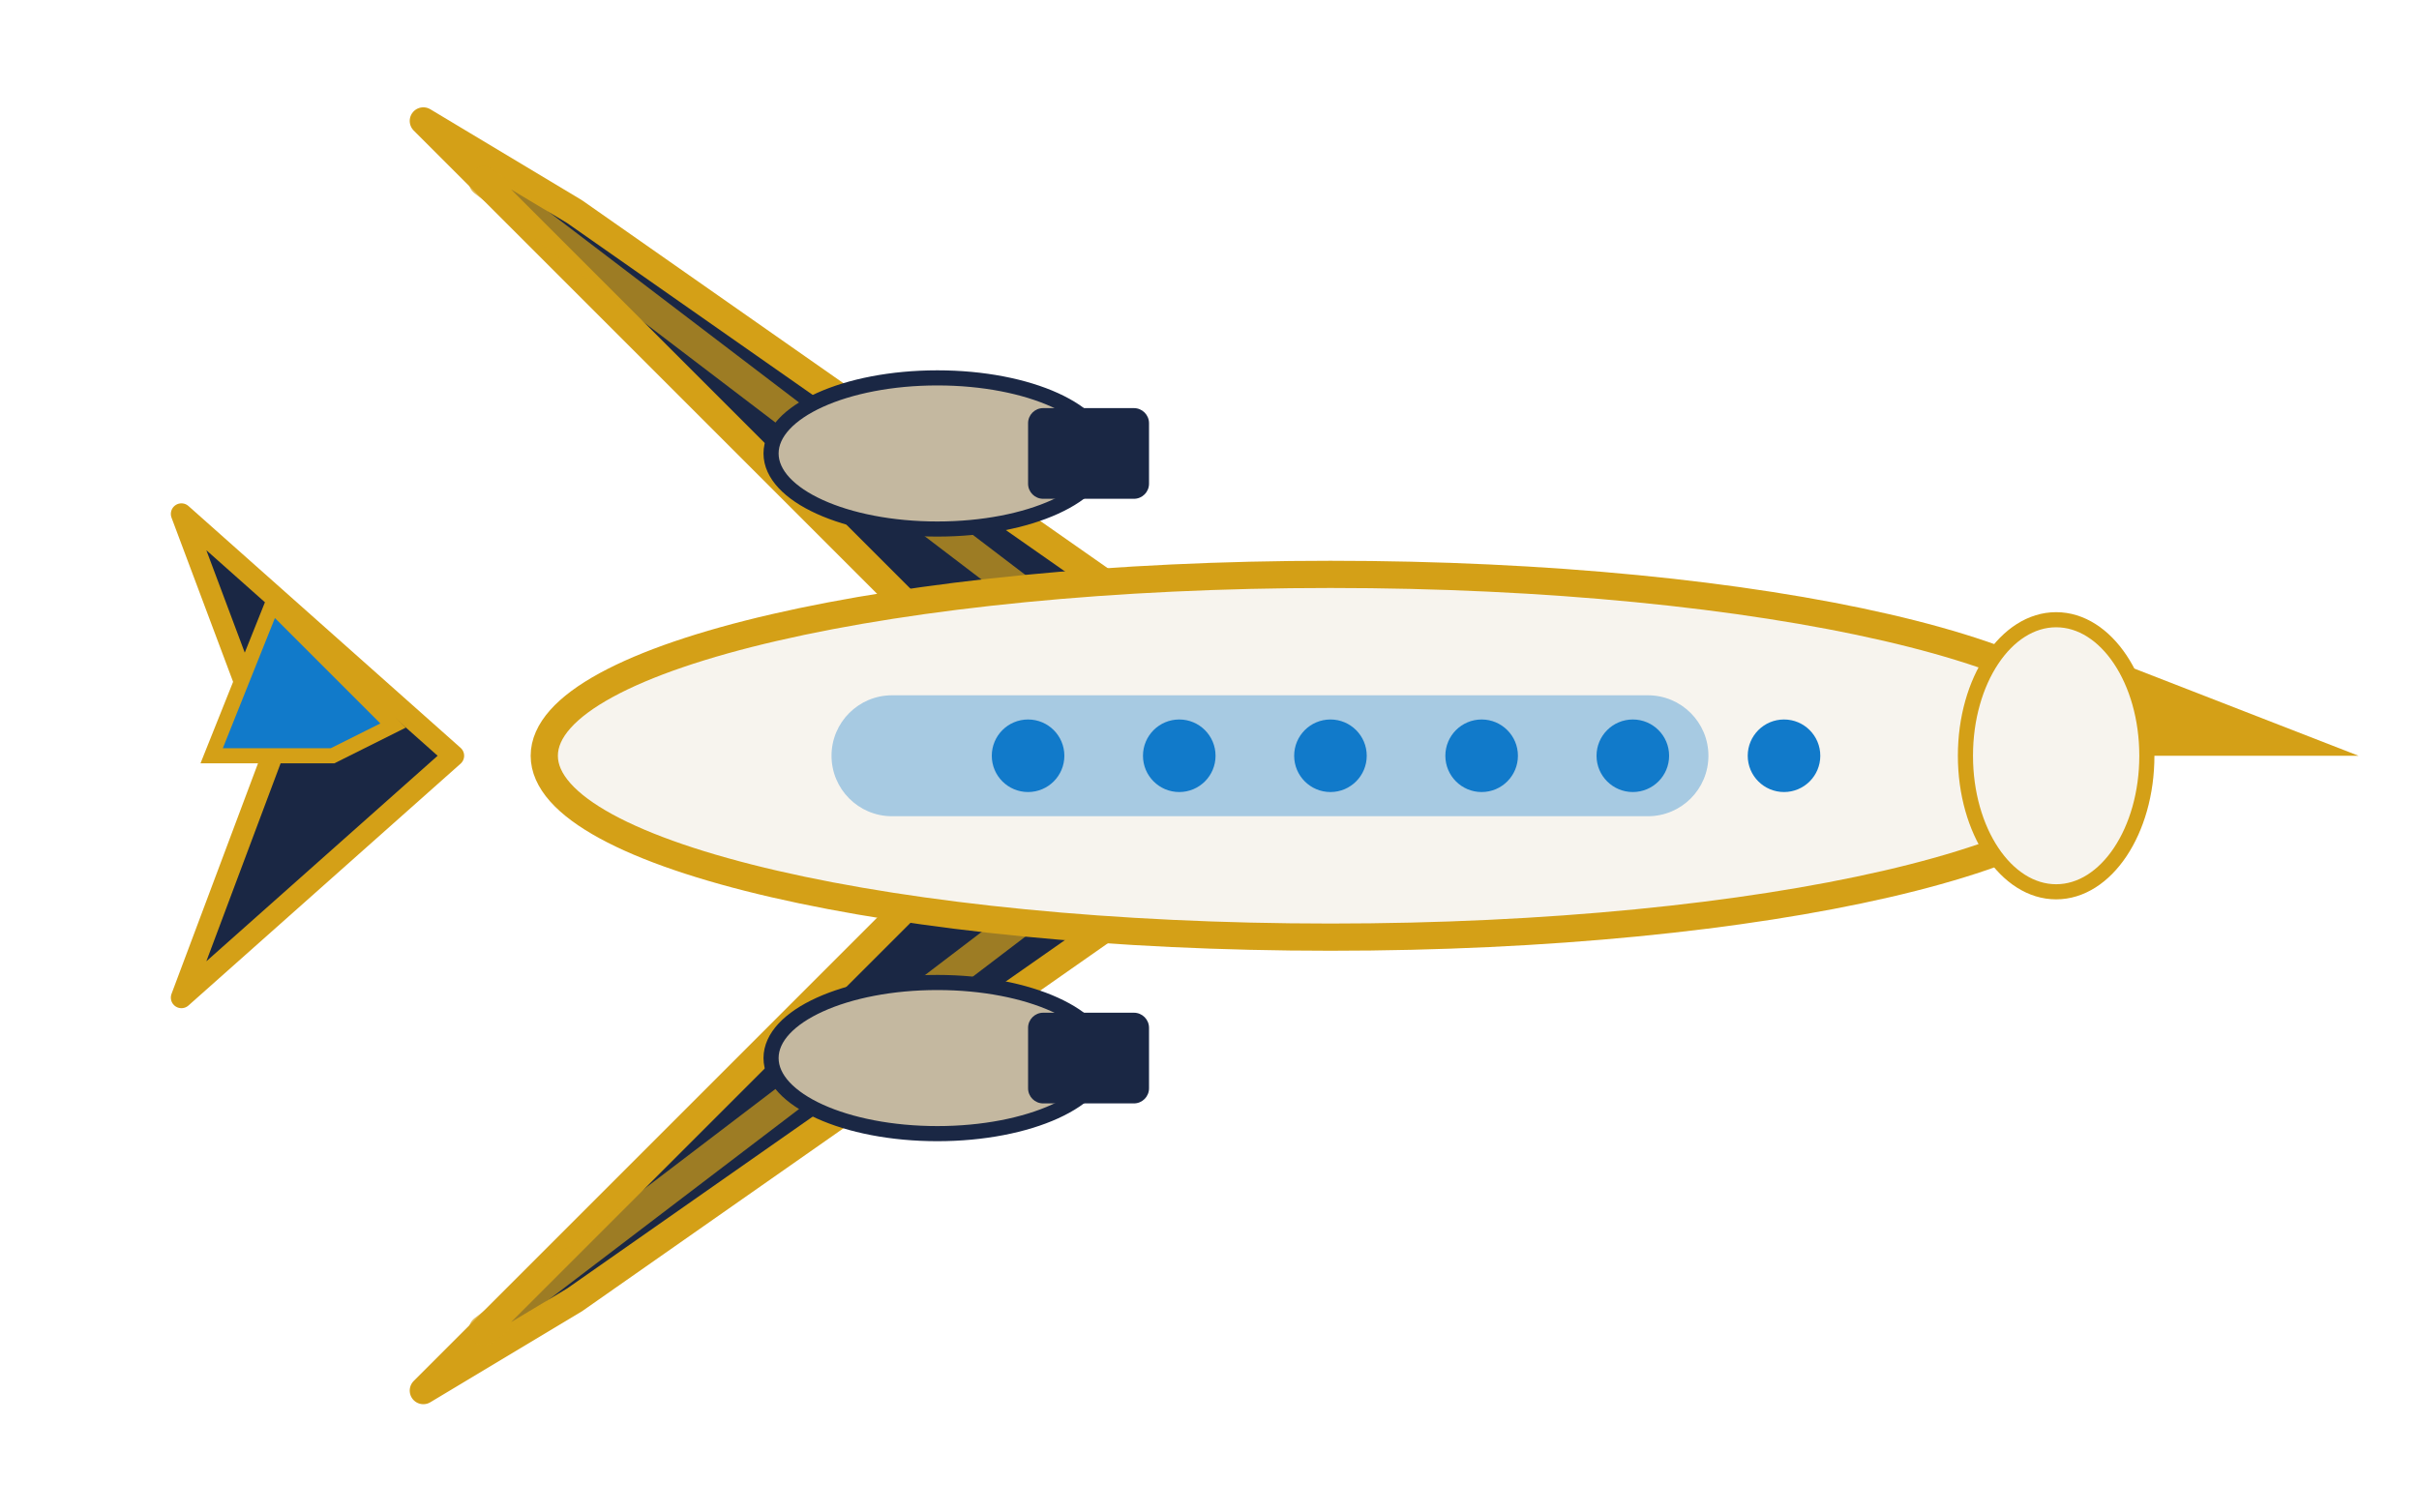
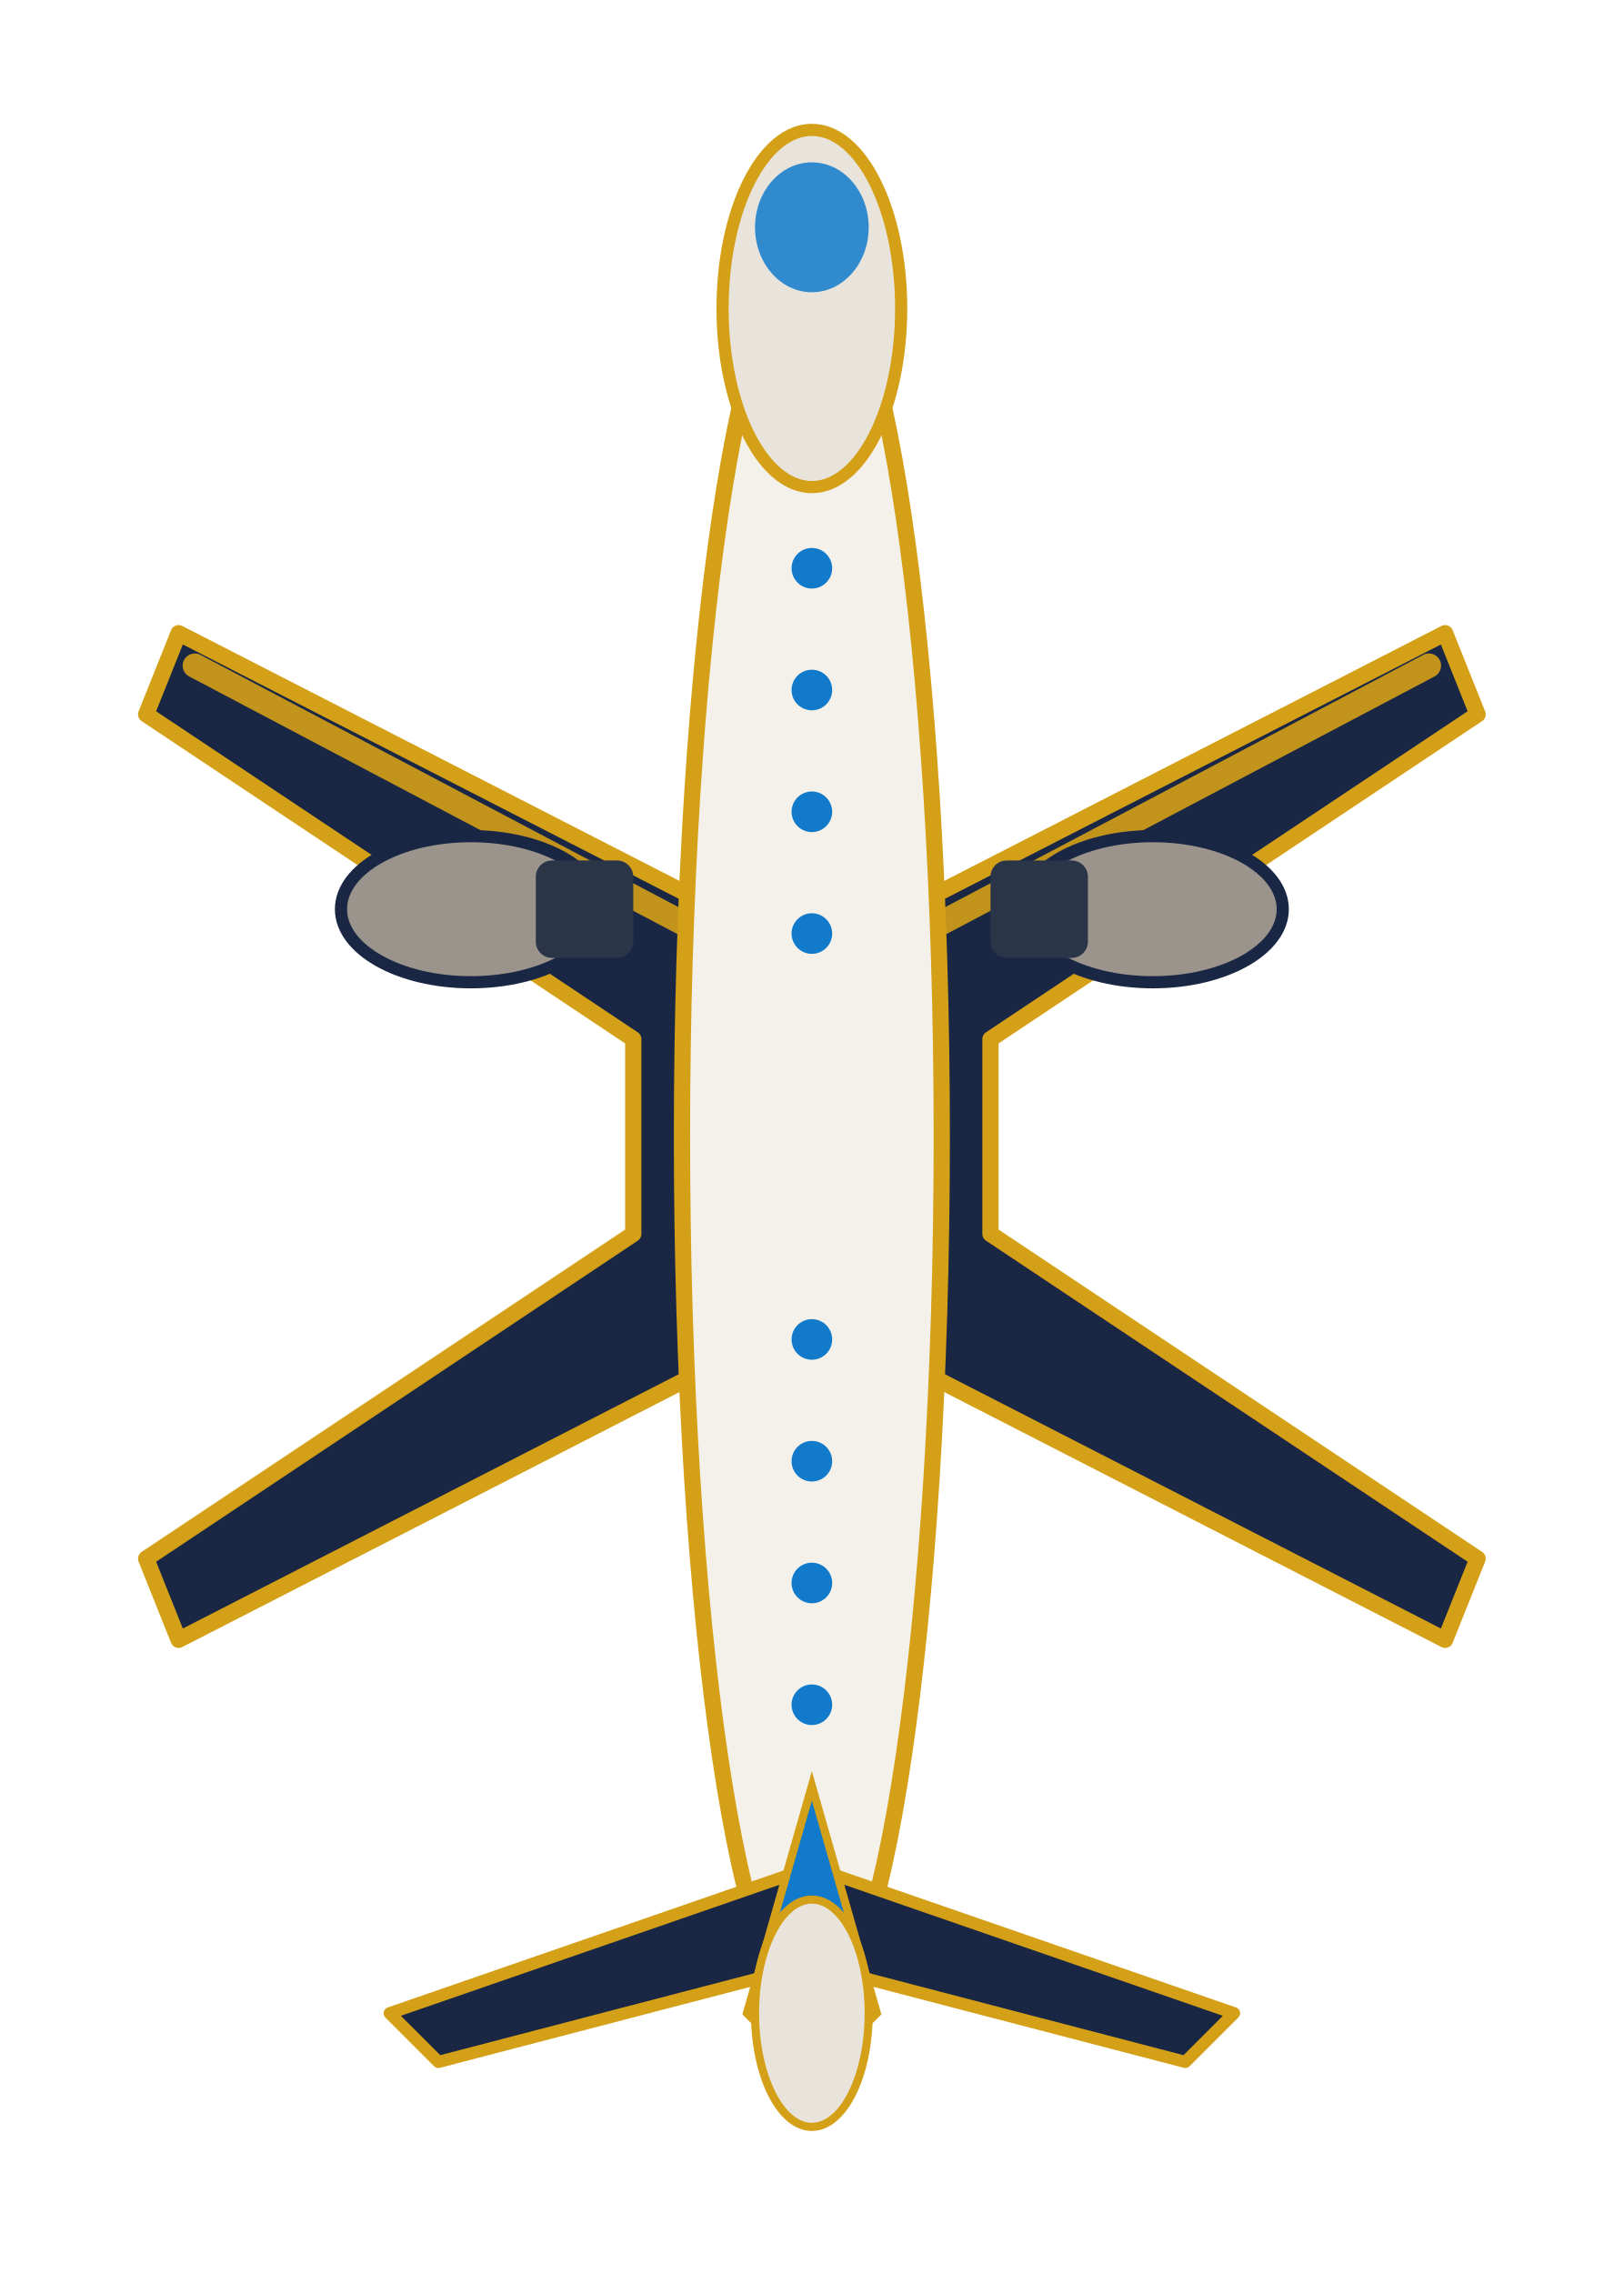
- <svg xmlns="http://www.w3.org/2000/svg" viewBox="0 0 160 100" width="160" height="100">
-   <g>
-     <path d="M70 50          L28 8          L38 14          L78 42          L118 42          L78 50          L118 58          L78 58          L38 86          L28 92          Z" fill="#1a2744" stroke="#d4a017" stroke-width="1.8" stroke-linejoin="round" />
-     <path d="M32 12 L74 44" stroke="#d4a017" stroke-width="2" stroke-linecap="round" opacity="0.7" />
-     <path d="M32 88 L74 56" stroke="#d4a017" stroke-width="2" stroke-linecap="round" opacity="0.7" />
-     <ellipse cx="88" cy="50" rx="52" ry="12" fill="#f7f4ee" stroke="#d4a017" stroke-width="1.8" />
-     <rect x="55" y="46" width="58" height="8" rx="4" fill="#117aca" opacity="0.35" />
-     <circle cx="118" cy="50" r="2.4" fill="#117aca" />
-     <circle cx="108" cy="50" r="2.4" fill="#117aca" />
-     <circle cx="98" cy="50" r="2.4" fill="#117aca" />
-     <circle cx="88" cy="50" r="2.4" fill="#117aca" />
-     <circle cx="78" cy="50" r="2.4" fill="#117aca" />
-     <circle cx="68" cy="50" r="2.4" fill="#117aca" />
-     <path d="M136 50 L156 50 L138 43 L138 57 Z" fill="#d4a017" />
-     <ellipse cx="136" cy="50" rx="6" ry="9" fill="#f7f4ee" stroke="#d4a017" stroke-width="1" />
-     <ellipse cx="62" cy="30" rx="11" ry="5" fill="#c4b8a0" stroke="#1a2744" stroke-width="1" />
-     <ellipse cx="62" cy="70" rx="11" ry="5" fill="#c4b8a0" stroke="#1a2744" stroke-width="1" />
-     <rect x="68" y="27" width="8" height="6" rx="1" fill="#1a2744" />
-     <rect x="68" y="67" width="8" height="6" rx="1" fill="#1a2744" />
-     <path d="M30 50 L12 34 L18 50 L12 66 Z" fill="#1a2744" stroke="#d4a017" stroke-width="1.4" stroke-linejoin="round" />
-     <path d="M22 50 L14 50 L18 40 L26 48 Z" fill="#117aca" stroke="#d4a017" stroke-width="1" />
+ <svg xmlns="http://www.w3.org/2000/svg" viewBox="0 0 200 280" width="200" height="280">
+   <g fill-rule="evenodd">
+     <path d="M100 118          L22 78 L18 88 L78 128          L78 152          L18 192 L22 202 L100 162          L178 202 L182 192 L122 152          L122 128          L182 88 L178 78 L100 118 Z" fill="#1a2744" stroke="#d4a017" stroke-width="2" stroke-linejoin="round" />
+     <path d="M24 82 L96 120" stroke="#d4a017" stroke-width="3" stroke-linecap="round" opacity="0.9" />
+     <path d="M176 82 L104 120" stroke="#d4a017" stroke-width="3" stroke-linecap="round" opacity="0.9" />
+     <ellipse cx="58" cy="112" rx="16" ry="9" fill="#9a948c" stroke="#1a2744" stroke-width="1.5" />
+     <ellipse cx="142" cy="112" rx="16" ry="9" fill="#9a948c" stroke="#1a2744" stroke-width="1.5" />
+     <rect x="66" y="106" width="12" height="12" rx="2" fill="#2a3548" />
+     <rect x="122" y="106" width="12" height="12" rx="2" fill="#2a3548" />
+     <ellipse cx="58" cy="158" rx="16" ry="9" fill="#9a948c" stroke="#1a2744" stroke-width="1.5" opacity="0" />
  </g>
+   <ellipse cx="100" cy="140" rx="16" ry="108" fill="#f4f1ea" stroke="#d4a017" stroke-width="2" />
+   <ellipse cx="100" cy="38" rx="11" ry="22" fill="#e8e4dc" stroke="#d4a017" stroke-width="1.5" />
+   <ellipse cx="100" cy="28" rx="7" ry="8" fill="#117aca" opacity="0.85" />
+   <g fill="#117aca">
+     <circle cx="100" cy="70" r="2.5" />
+     <circle cx="100" cy="85" r="2.5" />
+     <circle cx="100" cy="100" r="2.5" />
+     <circle cx="100" cy="115" r="2.5" />
+     <circle cx="100" cy="165" r="2.5" />
+     <circle cx="100" cy="180" r="2.5" />
+     <circle cx="100" cy="195" r="2.5" />
+     <circle cx="100" cy="210" r="2.5" />
+   </g>
+   <path d="M100 230 L48 248 L54 254 L100 242 L146 254 L152 248 Z" fill="#1a2744" stroke="#d4a017" stroke-width="1.5" stroke-linejoin="round" />
+   <path d="M100 220 L92 248 L100 256 L108 248 Z" fill="#117aca" stroke="#d4a017" stroke-width="1" />
+   <ellipse cx="100" cy="248" rx="7" ry="14" fill="#e8e4dc" stroke="#d4a017" stroke-width="1" />
</svg>
